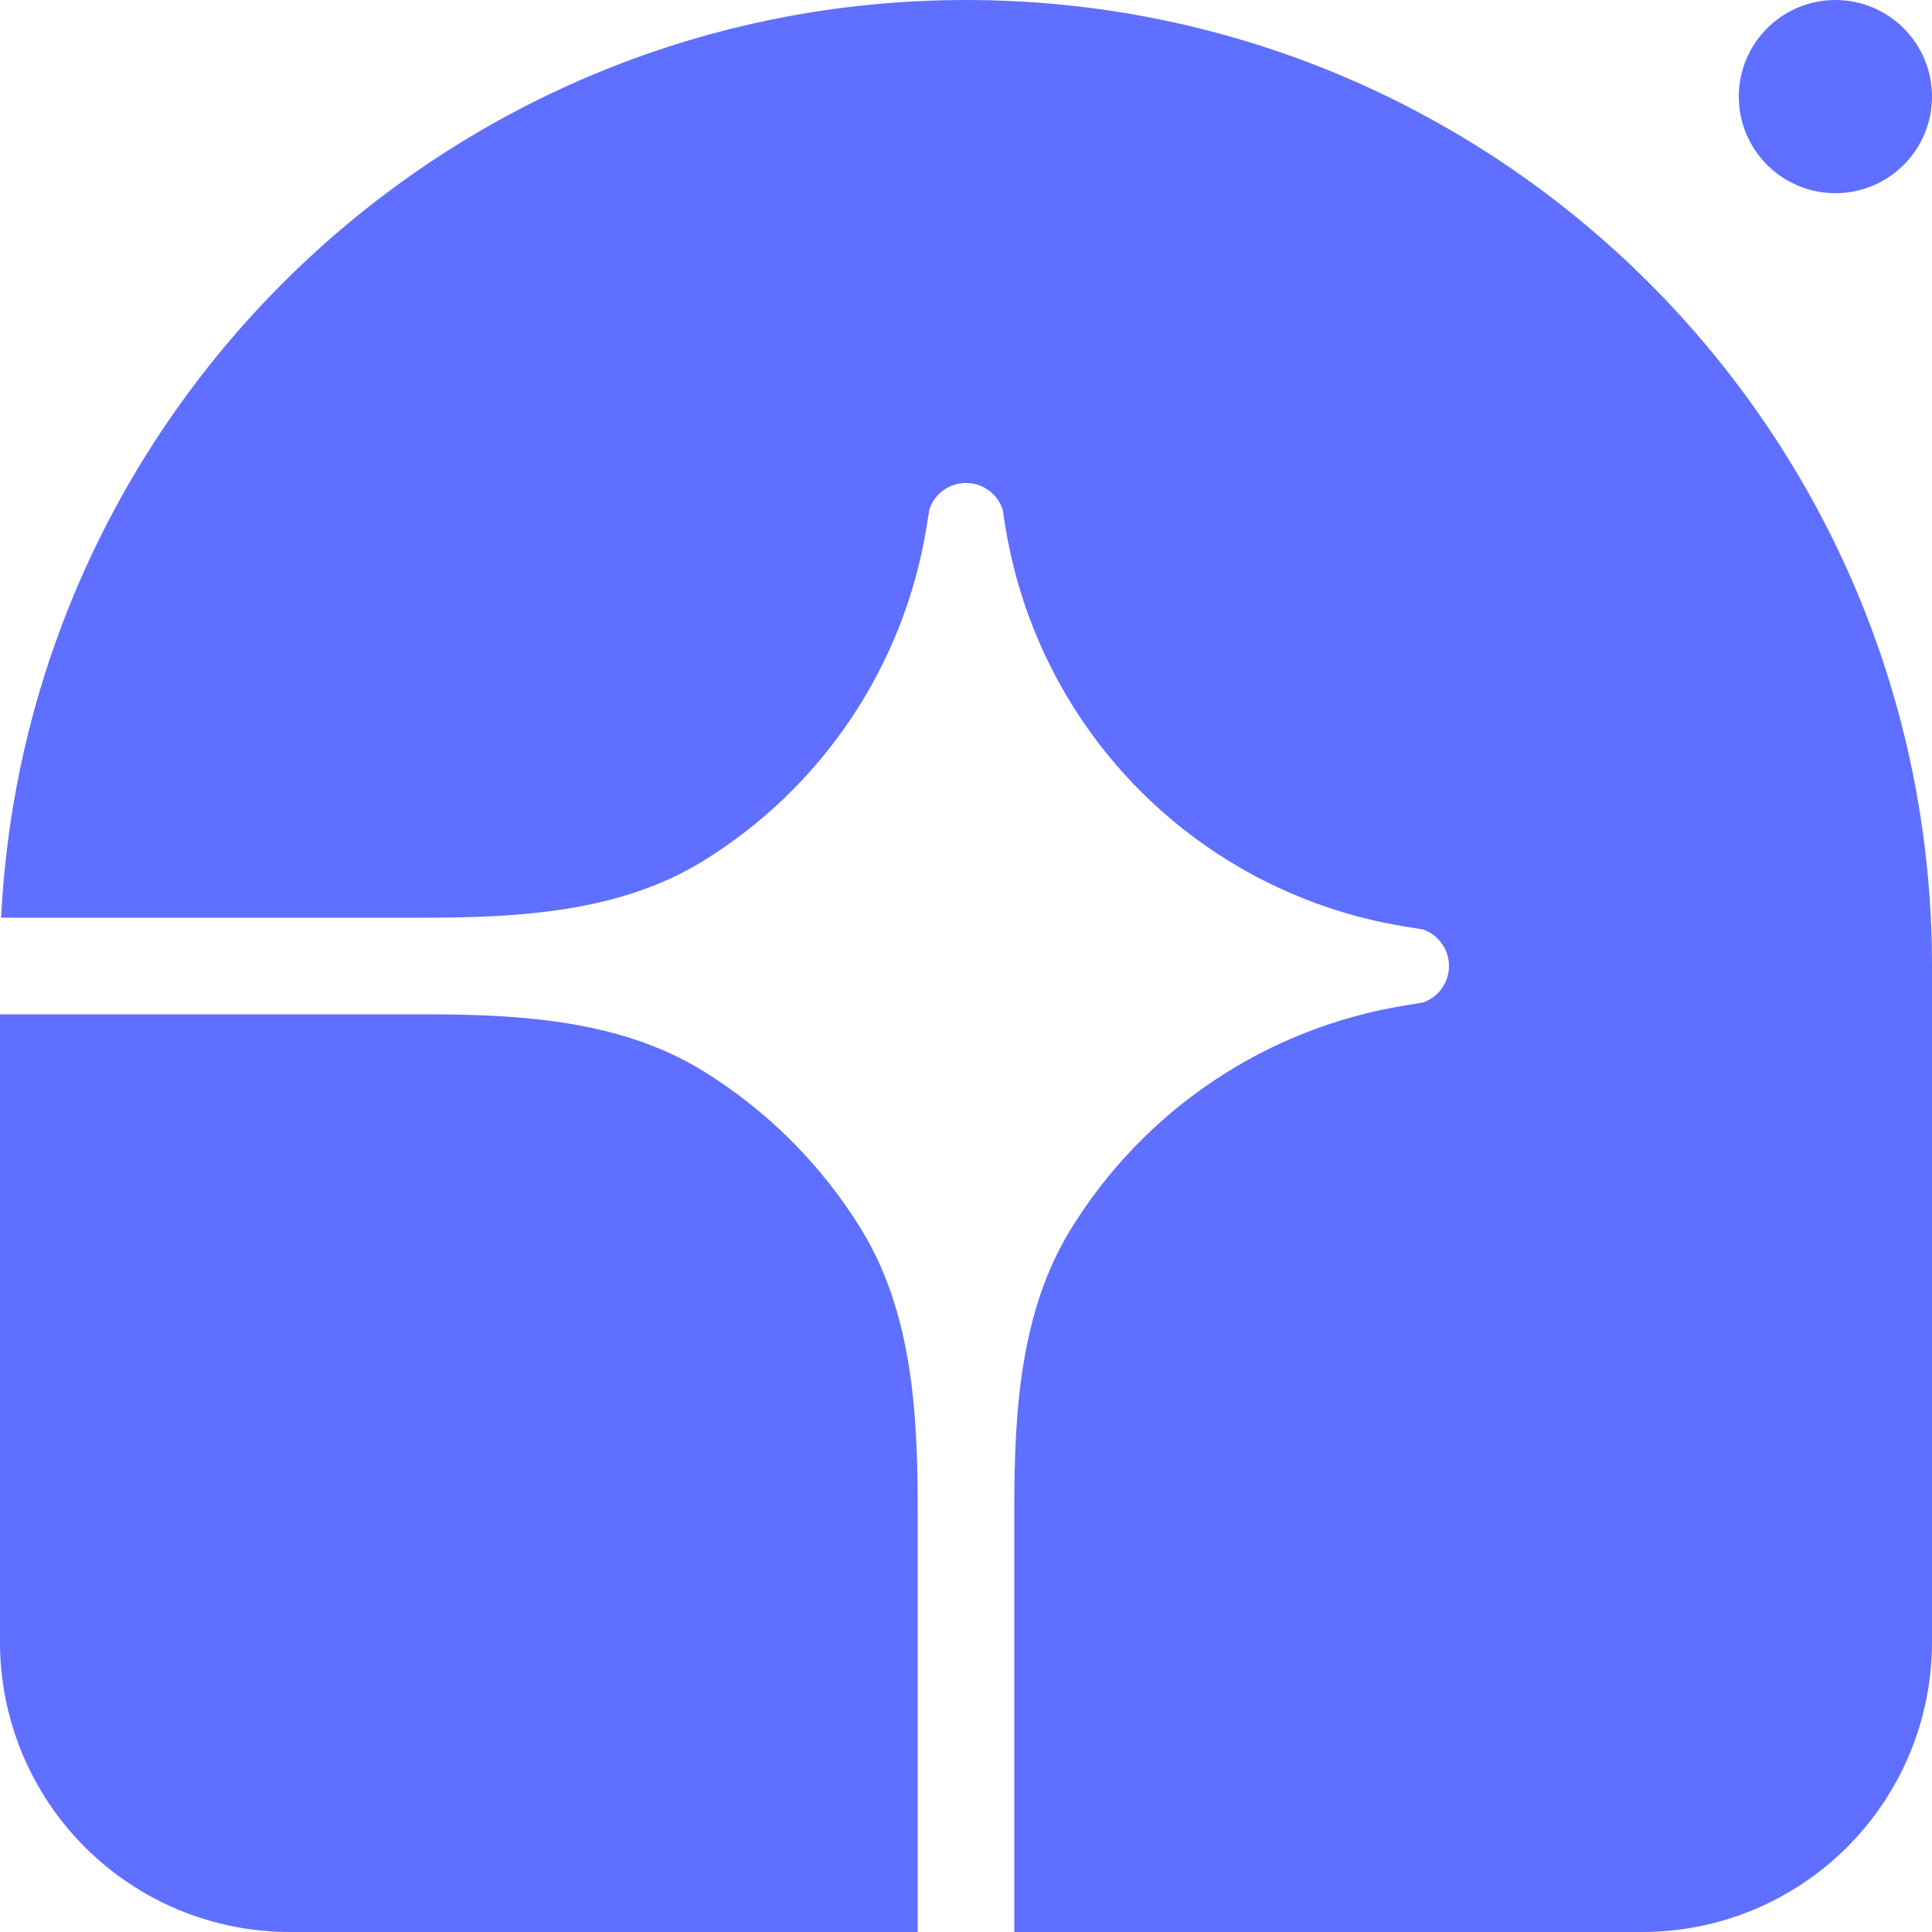
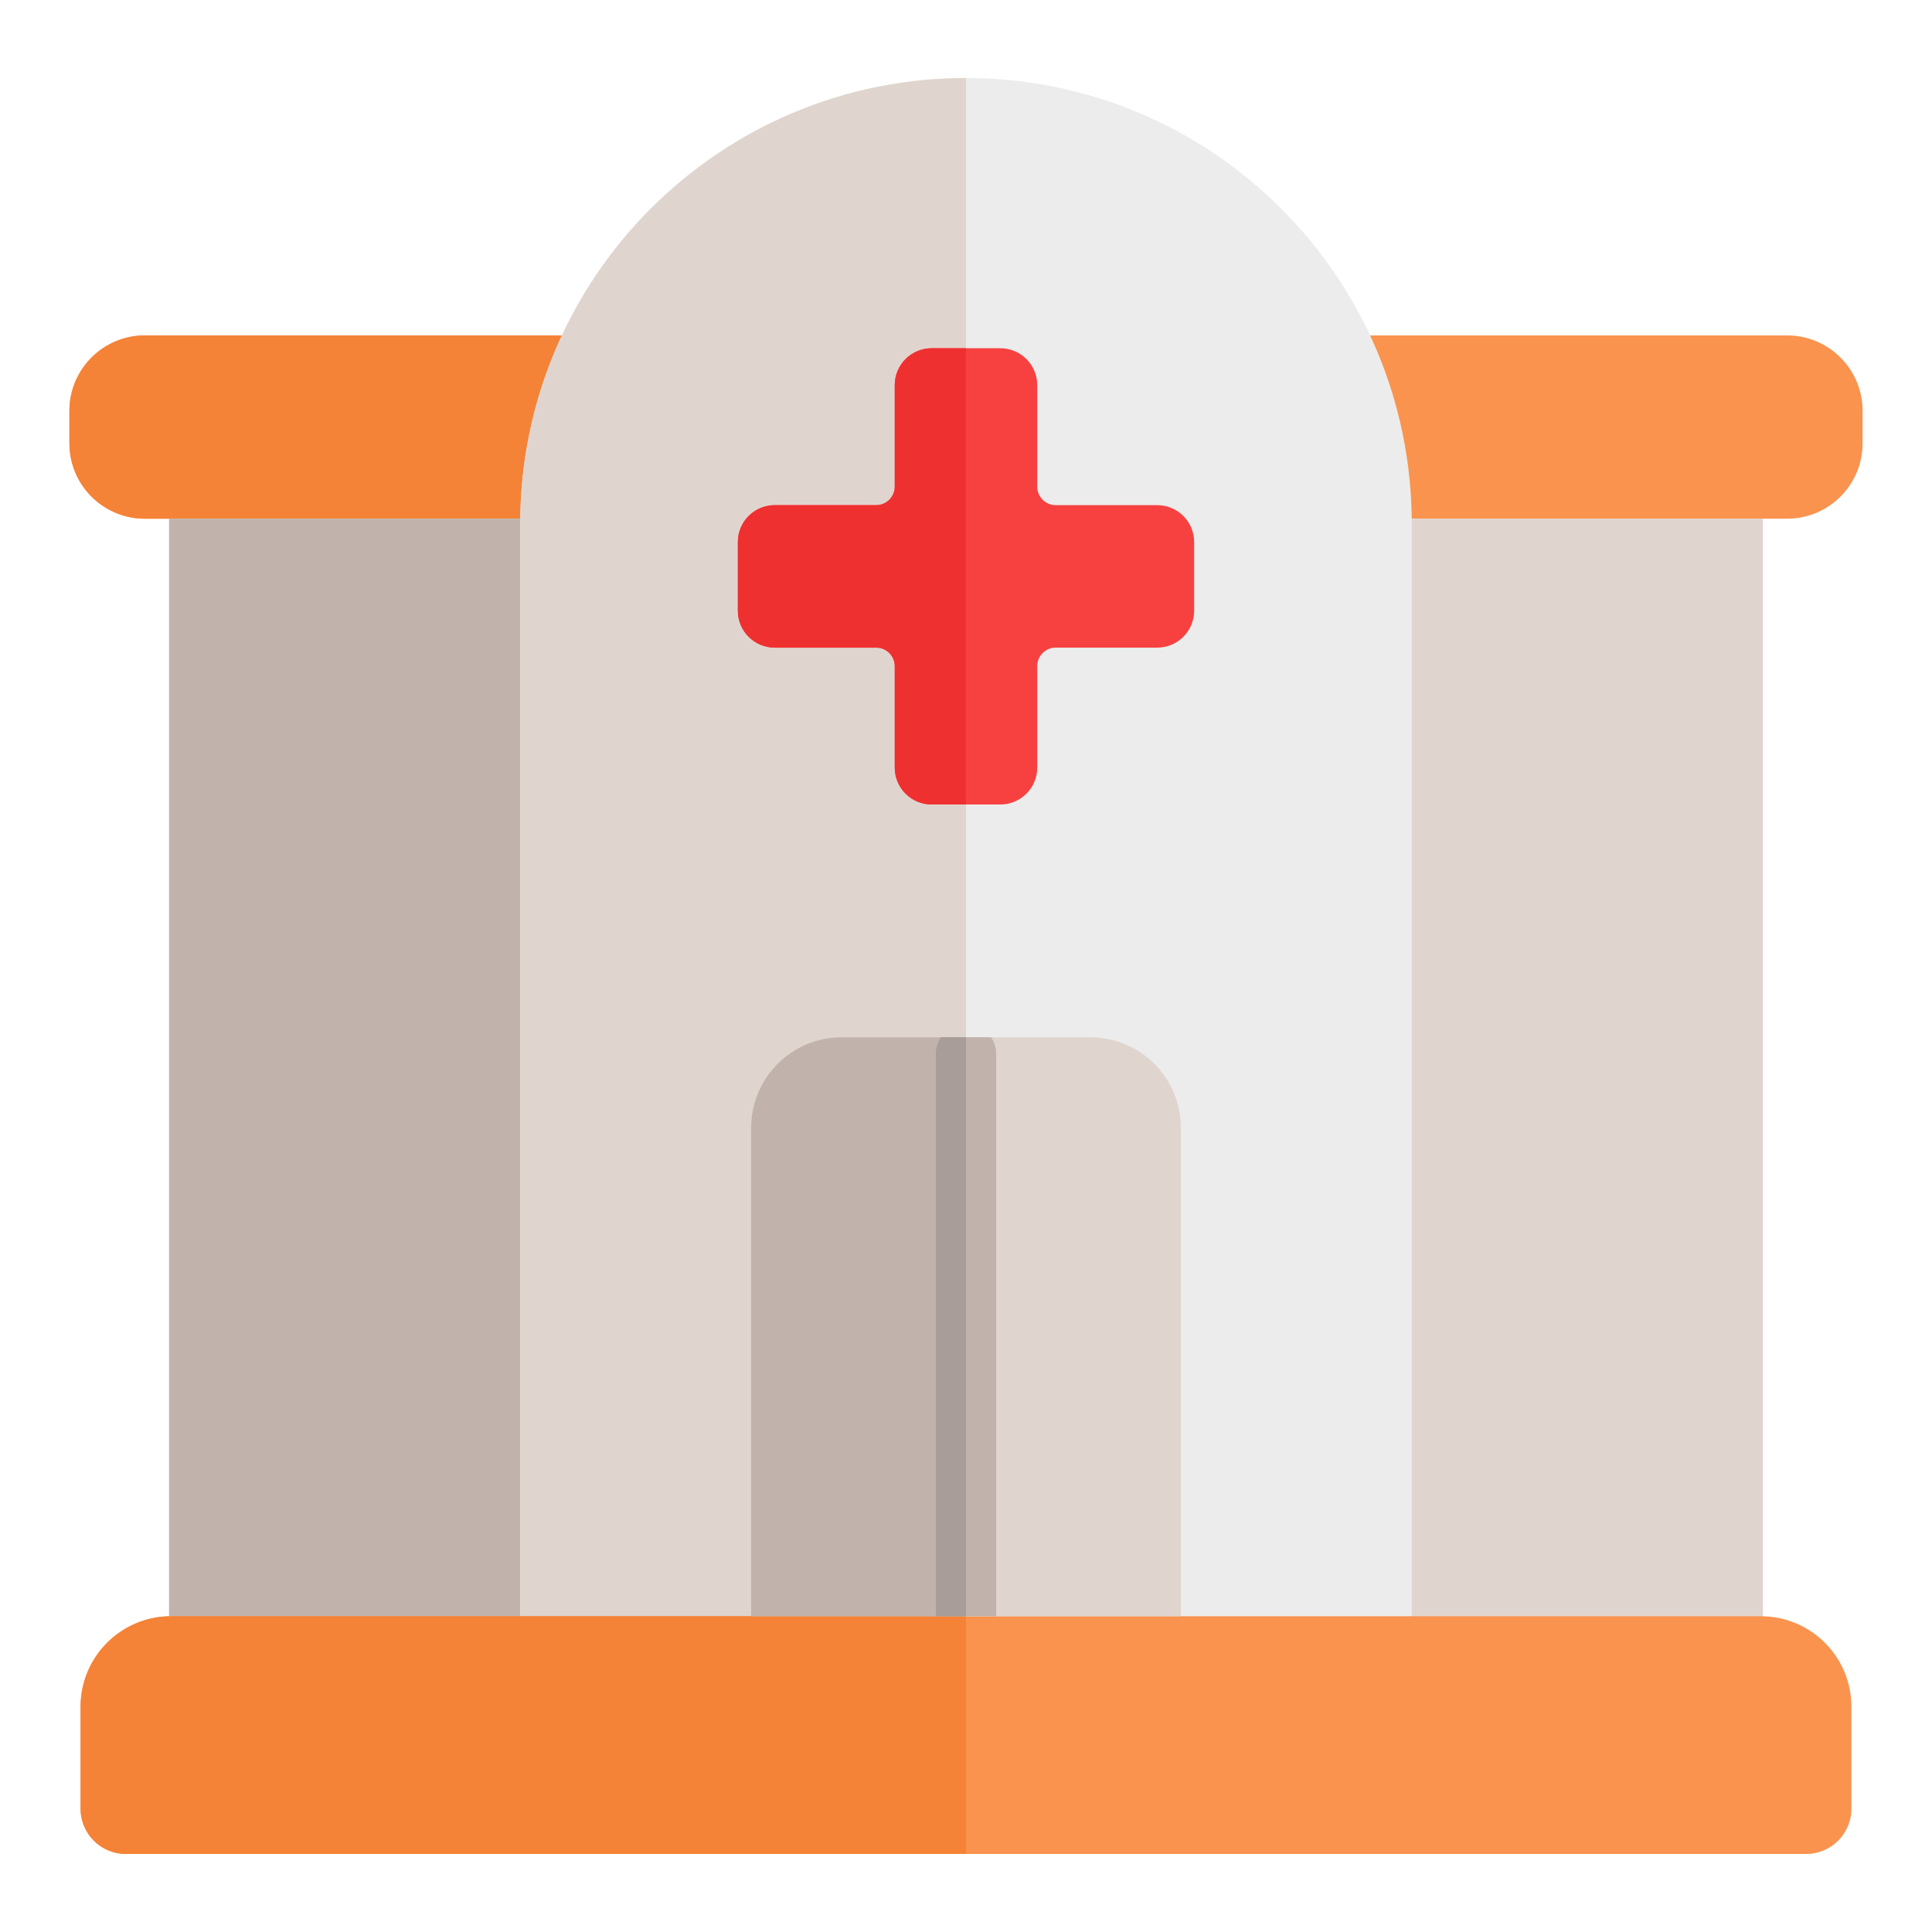
- <svg xmlns="http://www.w3.org/2000/svg" width="46" height="46" viewBox="0 0 46 46" fill="none">
-   <path d="M23 0C35.703 0 46 10.297 46 23V39.1C46 40.93 45.273 42.685 43.979 43.979C42.685 45.273 40.93 46 39.1 46H24.15V35.91C24.15 33.608 24.29 31.223 25.497 29.263C26.362 27.859 27.518 26.657 28.888 25.738C30.258 24.82 31.81 24.208 33.437 23.942L33.878 23.87C34.059 23.808 34.217 23.691 34.328 23.535C34.44 23.379 34.5 23.192 34.5 23C34.5 22.808 34.44 22.621 34.328 22.465C34.217 22.309 34.059 22.192 33.878 22.129L33.437 22.058C31.059 21.67 28.863 20.544 27.159 18.84C25.456 17.137 24.33 14.941 23.942 12.563L23.87 12.122C23.808 11.941 23.691 11.783 23.535 11.671C23.379 11.56 23.192 11.5 23 11.5C22.808 11.5 22.621 11.56 22.465 11.671C22.309 11.783 22.191 11.941 22.129 12.122L22.058 12.563C21.792 14.19 21.18 15.742 20.261 17.111C19.343 18.481 18.141 19.638 16.737 20.502C14.777 21.71 12.392 21.85 10.09 21.85H0.027C0.629 9.682 10.683 0 23 0Z" fill="#5F6FFF" />
-   <path d="M0 24.15H10.09C12.392 24.15 14.777 24.29 16.737 25.498C18.269 26.442 19.558 27.731 20.502 29.263C21.71 31.223 21.85 33.608 21.85 35.91V46H6.9C5.07 46 3.315 45.273 2.021 43.979C0.727 42.685 0 40.93 0 39.1L0 24.15ZM46 2.3C46 2.91 45.758 3.495 45.326 3.926C44.895 4.358 44.31 4.6 43.7 4.6C43.09 4.6 42.505 4.358 42.074 3.926C41.642 3.495 41.4 2.91 41.4 2.3C41.4 1.69 41.642 1.105 42.074 0.674C42.505 0.242 43.09 0 43.7 0C44.31 0 44.895 0.242 45.326 0.674C45.758 1.105 46 1.69 46 2.3Z" fill="#5F6FFF" />
+ <svg xmlns="http://www.w3.org/2000/svg" viewBox="0 0 128 128">
+   <defs>
+     <style>.cls-1{fill:#f9934e;}.cls-2{fill:#f48337;}.cls-3{fill:#e0d5ce;}.cls-4{fill:#c1b3ac;}.cls-5{fill:#ececec;}.cls-6{fill:#f74141;}.cls-7{fill:#a89d98;}.cls-8{fill:#ef3030;}</style>
+   </defs>
+   <g id="hospital">
+     <rect class="cls-1" x="4.598" y="22.223" width="118.804" height="12.143" rx="5" />
+     <path class="cls-2" d="M64,22.223H9.6a5,5,0,0,0-5,5v2.143a5,5,0,0,0,5,5H64Z" />
+     <rect class="cls-3" x="11.204" y="34.366" width="105.593" height="81.054" />
+     <rect class="cls-4" x="11.204" y="34.366" width="52.796" height="81.054" />
+     <path class="cls-5" d="M64,5.17h0A29.533,29.533,0,0,1,93.533,34.7V115.42a0,0,0,0,1,0,0H34.467a0,0,0,0,1,0,0V34.7A29.533,29.533,0,0,1,64,5.17Z" />
+     <path class="cls-3" d="M34.467,34.7V115.42H64V5.17A29.533,29.533,0,0,0,34.467,34.7Z" />
+     <path class="cls-1" d="M11.339,107.08H116.661a6,6,0,0,1,6,6v6.75a3,3,0,0,1-3,3H8.339a3,3,0,0,1-3-3v-6.75A6,6,0,0,1,11.339,107.08Z" />
+     <path class="cls-6" d="M79.116,35.913v4.549a2.446,2.446,0,0,1-2.446,2.446H69.944a1.223,1.223,0,0,0-1.223,1.223v6.726A2.446,2.446,0,0,1,66.275,53.3h-4.55a2.446,2.446,0,0,1-2.446-2.446V44.131a1.223,1.223,0,0,0-1.223-1.223H51.33a2.446,2.446,0,0,1-2.446-2.446V35.913a2.446,2.446,0,0,1,2.446-2.446h6.726a1.223,1.223,0,0,0,1.223-1.223V25.518a2.446,2.446,0,0,1,2.446-2.446h4.55a2.446,2.446,0,0,1,2.446,2.446v6.726a1.223,1.223,0,0,0,1.223,1.223H76.67A2.446,2.446,0,0,1,79.116,35.913Z" />
+     <path class="cls-3" d="M55.764,68.723H72.236a6,6,0,0,1,6,6V107.08a0,0,0,0,1,0,0H49.764a0,0,0,0,1,0,0V74.723A6,6,0,0,1,55.764,68.723Z" />
+     <path class="cls-4" d="M66,107.08V69.83a1.983,1.983,0,0,0-.336-1.107H62.336A1.983,1.983,0,0,0,62,69.83v37.25h4Z" />
+     <path class="cls-2" d="M64,107.08H11.339a6,6,0,0,0-6,6v6.75a3,3,0,0,0,3,3H64Z" />
+     <path class="cls-4" d="M64,68.723H55.764a6,6,0,0,0-6,6V107.08H64Z" />
+     <path class="cls-7" d="M62.336,68.723A1.983,1.983,0,0,0,62,69.83v37.25h2V68.723Z" />
+     <path class="cls-8" d="M64,23.072H61.725a2.446,2.446,0,0,0-2.446,2.446v6.726a1.223,1.223,0,0,1-1.223,1.223H51.33a2.446,2.446,0,0,0-2.446,2.446v4.549a2.446,2.446,0,0,0,2.446,2.446h6.726a1.223,1.223,0,0,1,1.223,1.223v6.726A2.446,2.446,0,0,0,61.725,53.3H64Z" />
+   </g>
</svg>
